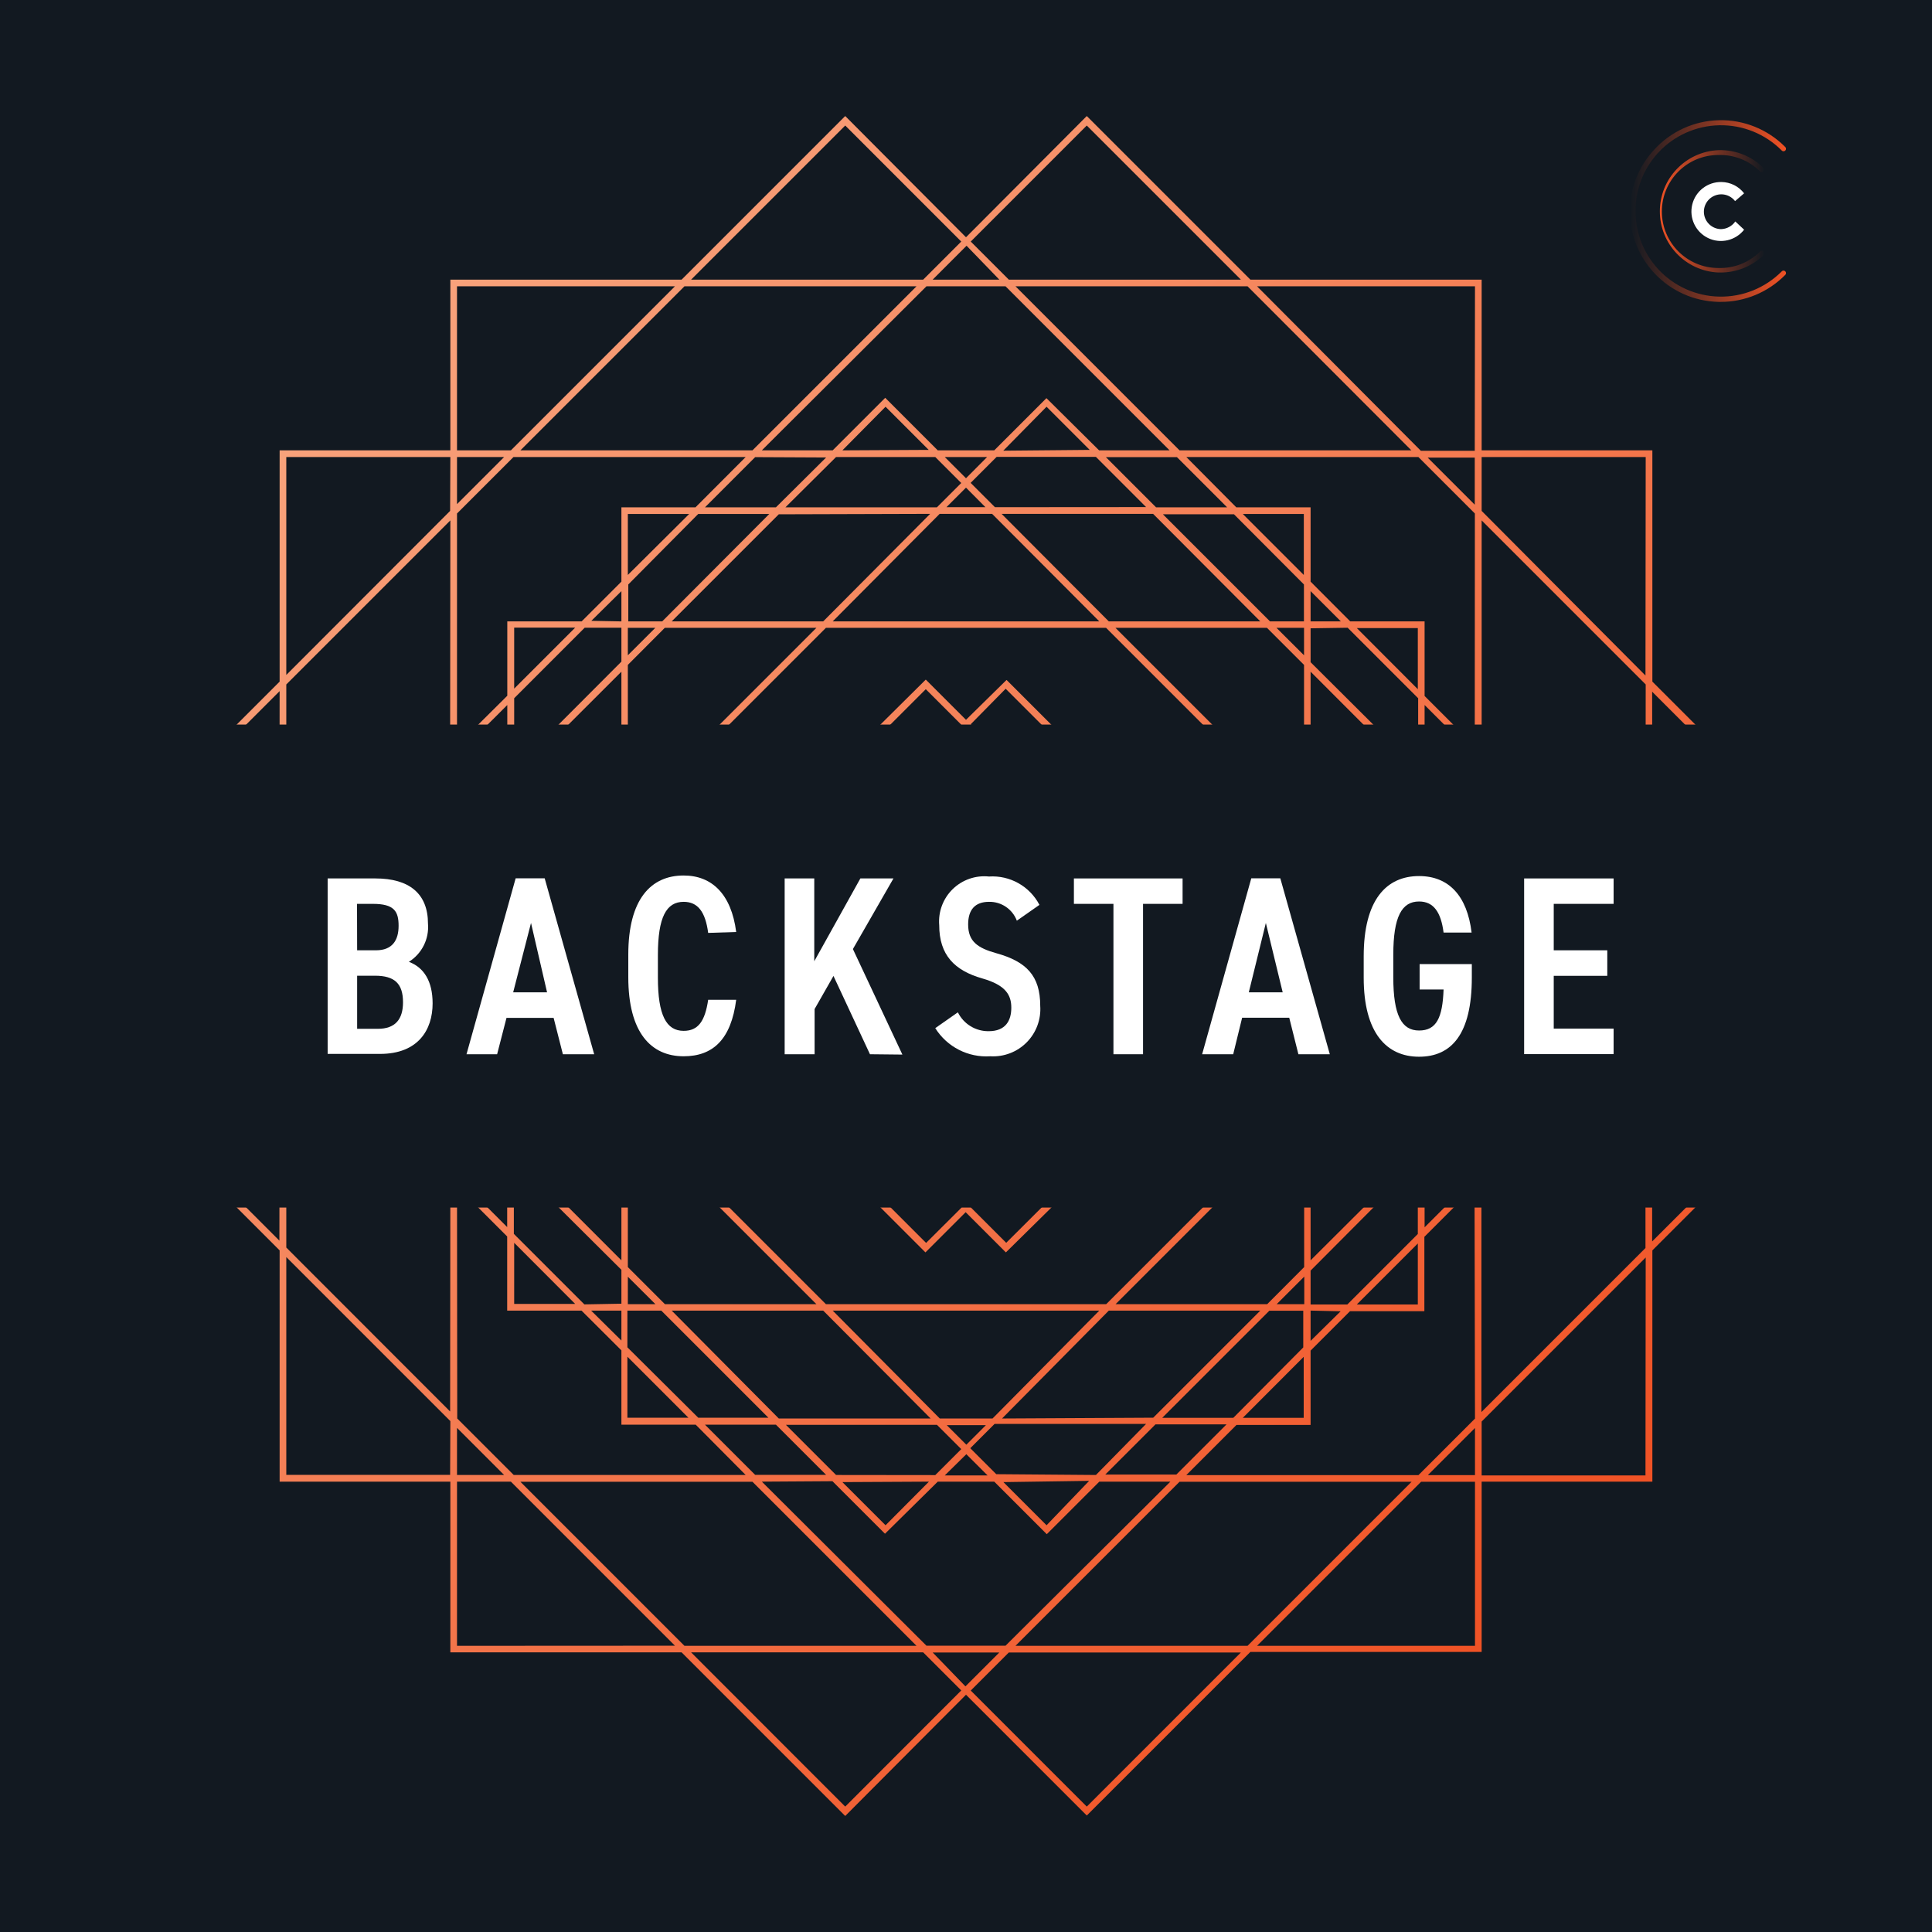
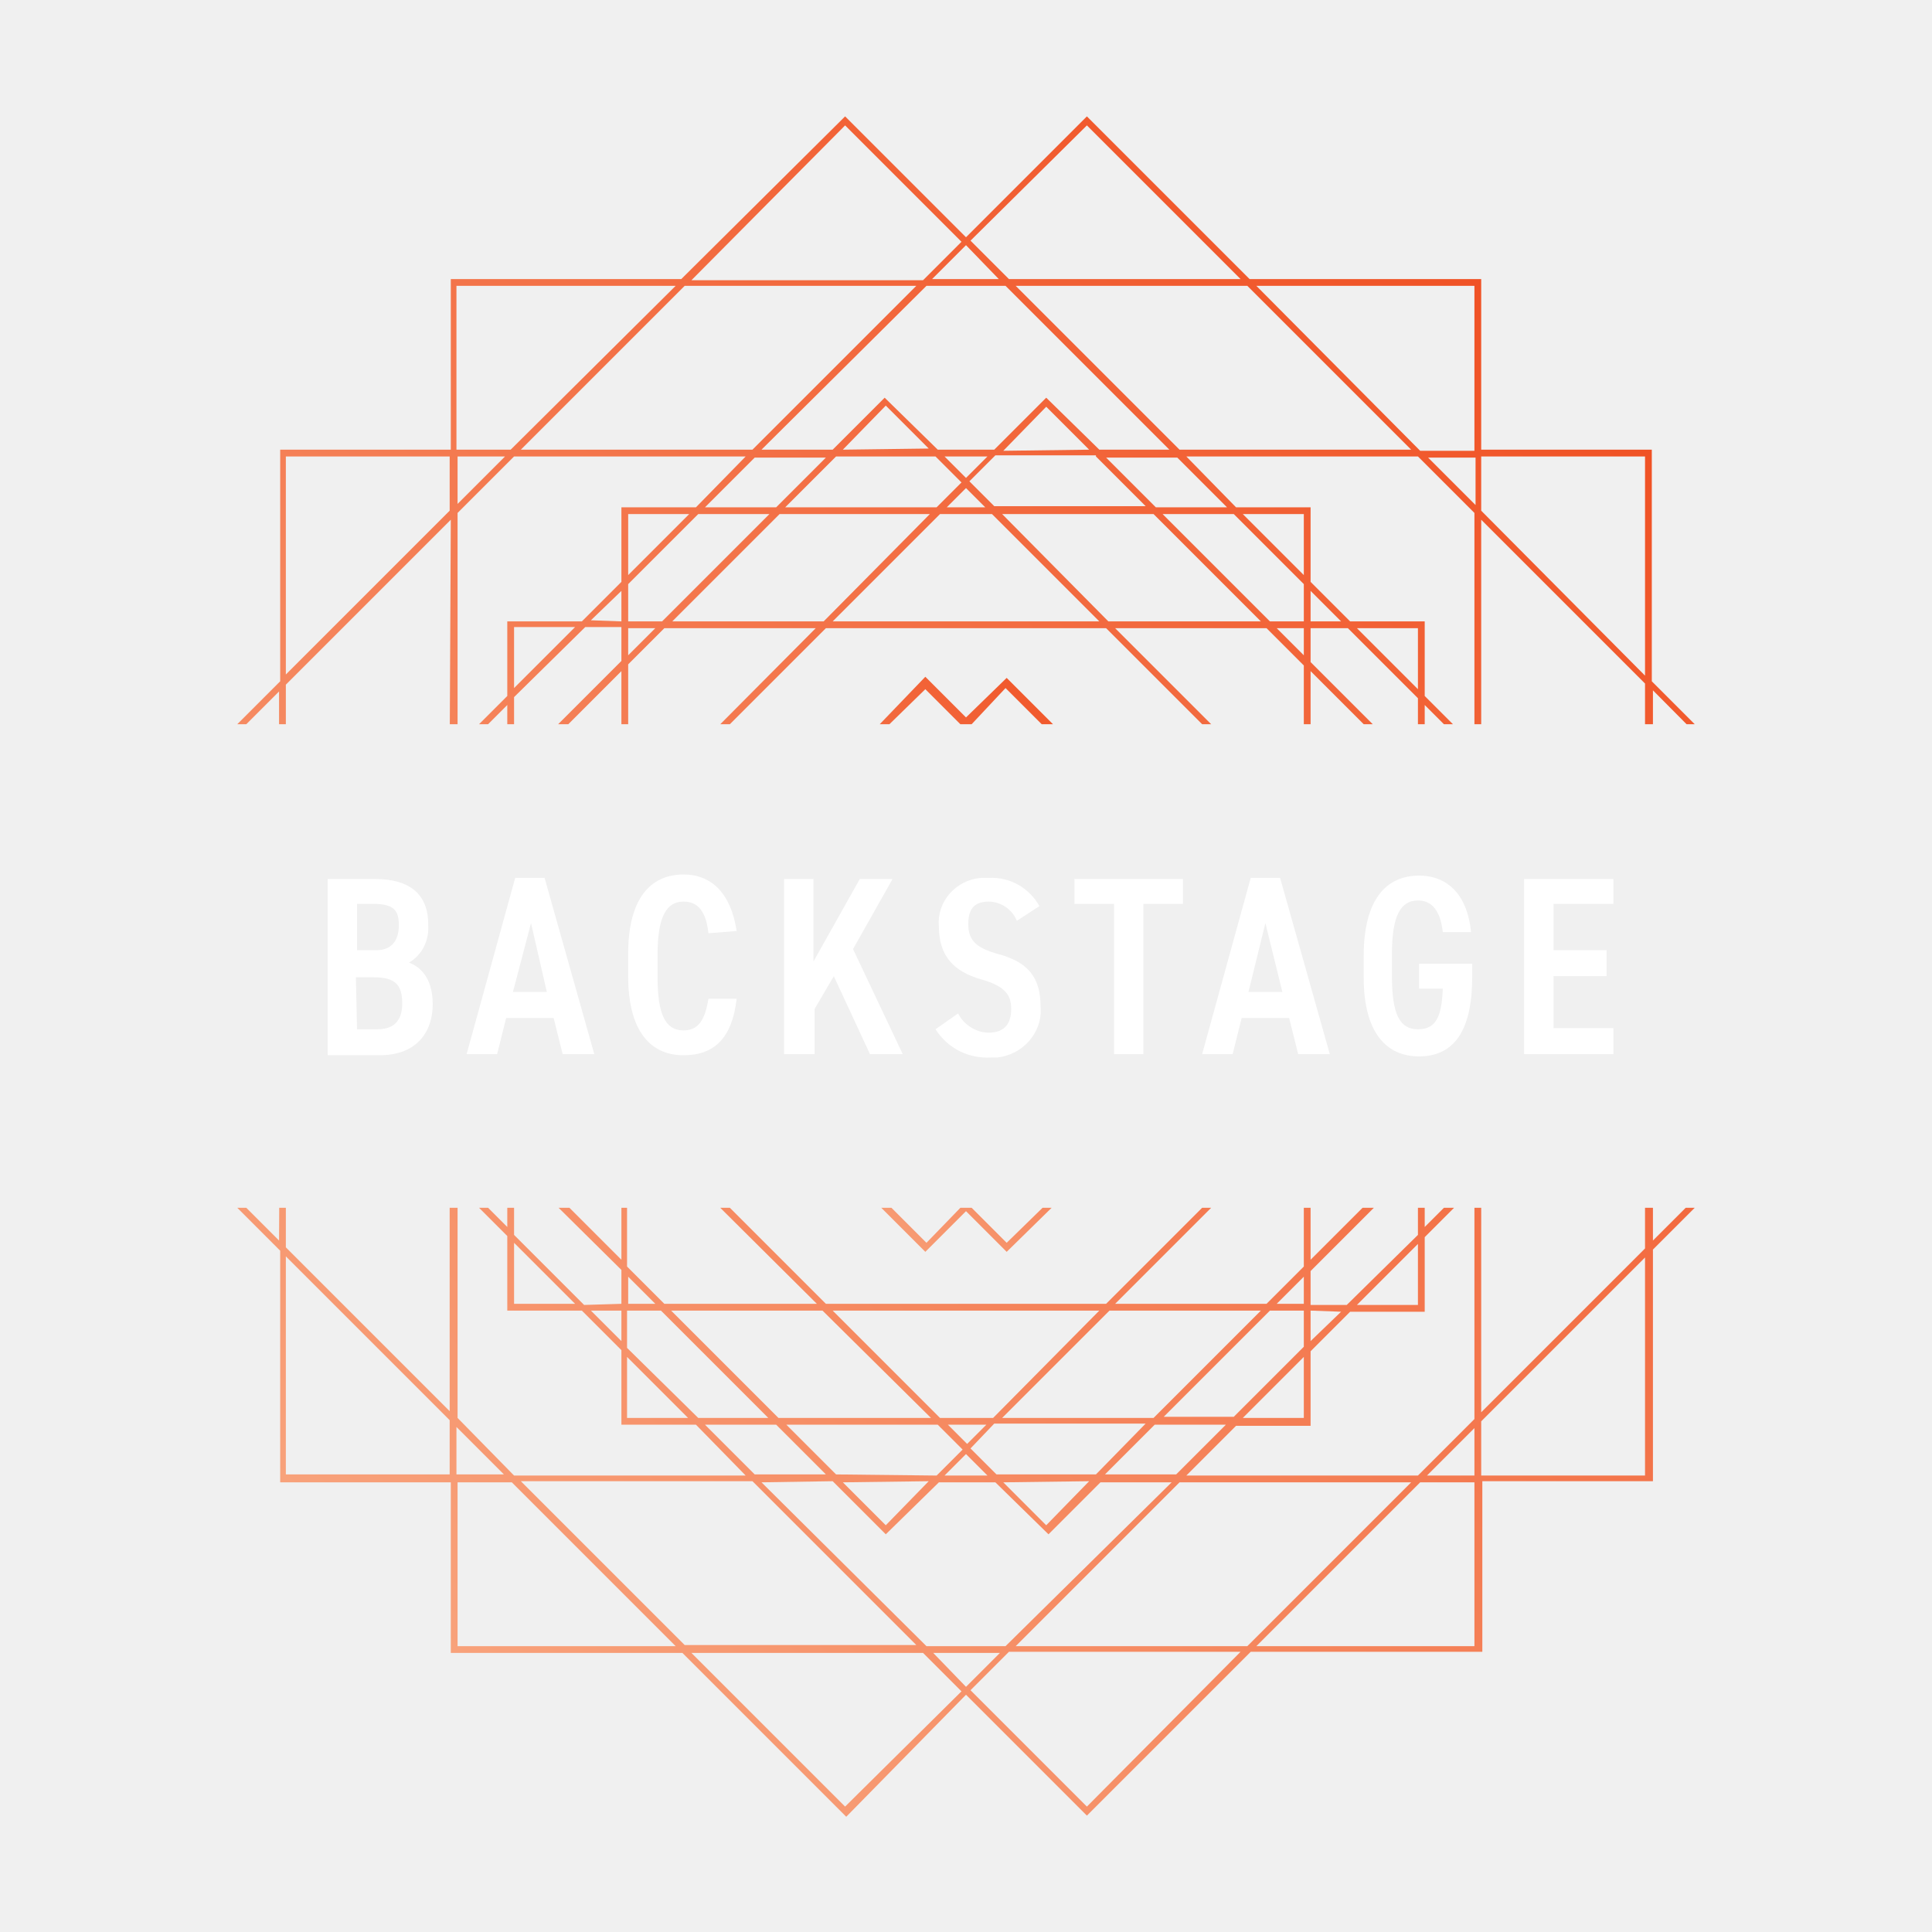
- <svg xmlns="http://www.w3.org/2000/svg" viewBox="0 0 171 171">
-   <defs>
-     <style>.cls-1{fill:#121921;}.cls-2{fill:#fff;}.cls-3{fill:url(#New_Gradient_Swatch_12);}.cls-4{fill:url(#linear-gradient);}.cls-5{fill:url(#New_Gradient_Swatch_2);}</style>
-     <linearGradient id="New_Gradient_Swatch_12" x1="144.28" y1="18.7" x2="158.02" y2="18.7" gradientUnits="userSpaceOnUse">
-       <stop offset="0" stop-color="#f05225" stop-opacity="0" />
-       <stop offset="1" stop-color="#f05225" />
-     </linearGradient>
-     <linearGradient id="linear-gradient" x1="146.87" y1="18.7" x2="156.18" y2="18.7" gradientUnits="userSpaceOnUse">
-       <stop offset="0" stop-color="#f05225" />
-       <stop offset="1" stop-color="#f05225" stop-opacity="0" />
-     </linearGradient>
-     <linearGradient id="New_Gradient_Swatch_2" x1="32.3" y1="32.3" x2="138.7" y2="138.7" gradientUnits="userSpaceOnUse">
-       <stop offset="0" stop-color="#f8a27b" />
-       <stop offset="1" stop-color="#f05225" />
-     </linearGradient>
-   </defs>
-   <g id="Layer_2" data-name="Layer 2">
-     <g id="Layer_1-2" data-name="Layer 1">
-       <rect class="cls-1" width="171" height="171" />
-       <path class="cls-2" d="M153.57,17.8a1.54,1.54,0,1,0-1.24,2.48,1.59,1.59,0,0,0,1.26-.68l.78.73a2.61,2.61,0,1,1-2-4.22,2.57,2.57,0,0,1,2,1Z" />
-       <path class="cls-3" d="M152.29,26.72h-.16a8,8,0,0,1-5.73-2.57,8,8,0,0,1,0-10.89A8,8,0,0,1,158,13a.22.22,0,1,1-.31.31,7.58,7.58,0,0,0-10.93.21,7.61,7.61,0,0,0,0,10.3,7.58,7.58,0,0,0,10.93.21.22.22,0,1,1,.31.31A8,8,0,0,1,152.29,26.72Z" />
-       <path class="cls-4" d="M152.28,24.12h-.18a5.42,5.42,0,0,1,0-10.83,5.44,5.44,0,0,1,4,1.58.22.22,0,0,1-.31.31,5,5,0,0,0-3.7-1.46,5,5,0,0,0,0,10,5,5,0,0,0,3.7-1.46.22.22,0,1,1,.31.31A5.44,5.44,0,0,1,152.28,24.12Z" />
-       <path class="cls-5" d="M160.73,74.81,146.25,60.33V39.86H131.14V24.75H110.67L96.19,10.27,85.5,21,74.81,10.27,60.33,24.75H39.86V39.86H24.75V60.33L10.27,74.81,21,85.5,10.27,96.19l14.48,14.48v20.47H39.86v15.11H60.33l14.48,14.48L85.5,150l10.69,10.69,14.48-14.48h20.47V131.14h15.11V110.67l14.48-14.48L150,85.5Zm-136,35L11.11,96.19,21.38,85.92l3.37,3.37Zm0-21.37-3-3,3-3Zm0-6.74-3.37,3.37L11.11,74.81,24.75,61.17Zm15.11,48.84H25.34V111.26l14.52,14.52Zm0-5.61L25.34,110.42V89.88L39.86,104.4Zm0-28.5L36,92.63l3.82-3.82Zm0-14.25L36,78.38l3.82-3.82Zm0-8.47-4.65,4.65L39.86,83V88l-4.65,4.65,4.65,4.65v6.29L25.34,89V82L39.86,67.43Zm0-7.12L25.34,81.12V60.58L39.86,46.06Zm0-21.37L25.34,59.74V40.45H39.86Zm85.08-5.36H104.4L89.88,25.34h20.54Zm-9.51,11.87V55h-3l-9.48-9.48h6.29ZM110,45.49h5.4v5.4Zm-.84,80h-6.29l9.48-9.48h3v3.25Zm6.23-5.4v5.4H110Zm-59.86-.84V116h3l9.48,9.48H61.8Zm5.4,6.23h-5.4v-5.4Zm27.25,5-2.3-2.3,2.15-2.15h13.41L97,130.55Zm8.22.59L92.63,135l-3.82-3.82ZM74,130.55l-4.44-4.44H82.93l2.15,2.15-2.3,2.3Zm8.22.59L78.38,135l-3.82-3.82Zm1.58-5h3.46l-1.73,1.73Zm1.73,2.57,1.88,1.88H83.62Zm3.16-3.16L98.14,116h13.41l-9.48,9.48Zm-.84,0H83.18L73.7,116H97.3Zm-5.48,0H68.93L59.45,116H72.86ZM58.85,115.43l-3.28-3.28V98.74l16.69,16.69Zm-.84,0H55.57V113ZM68.68,126.1l4.44,4.44H66.84L62.4,126.1Zm5,5,4.65,4.65L83,131.14H88l4.65,4.65,4.65-4.65h6.29L89,145.66H82L67.43,131.14Zm24.15-.59,4.44-4.44h6.29l-4.44,4.44ZM113,115.43l2.44-2.44v2.44Zm-.84,0H98.74l16.69-16.69v13.41Zm-14.25,0H73.1L55.57,97.9V73.1L73.1,55.57H97.9L115.43,73.1V97.9ZM61.8,45.49h6.29L58.61,55h-3V51.73Zm-6.23,5.4v-5.4H61ZM82.78,40.45l2.3,2.3L82.93,44.9H69.52L74,40.45Zm-8.22-.59L78.38,36l3.82,3.82Zm9.06.59h3.75L85.5,42.33Zm3.6,4.44H83.77l1.73-1.73Zm-4.89.59L72.86,55H59.45l9.48-9.48Zm.84,0h4.64L97.3,55H73.7Zm5.48,0h13.41L111.55,55H98.14Zm-.59-.59-2.15-2.15,2.3-2.3H97l4.44,4.44Zm.74-5L92.63,36l3.82,3.82Zm3.82-4.65L88,39.86H83l-4.65-4.65-4.65,4.65H67.43L82,25.34H89l14.52,14.52H97.28Zm-19.5,5.25L68.68,44.9H62.4l4.44-4.44ZM58,55.57,55.57,58V55.57Zm.84,0H72.26L55.57,72.26V58.85Zm39.89,0h13.41l3.28,3.28V72.26Zm14.25,0h2.44V58ZM102.32,44.9l-4.44-4.44h6.29l4.44,4.44ZM96.19,11.11l13.64,13.64H89.29l-3.37-3.37ZM88.45,24.75h-5.9l3-3ZM74.81,11.11,85.08,21.38l-3.37,3.37H61.17ZM60.58,25.34H81.12L66.6,39.86H46.06Zm-20.13,0H59.74L45.22,39.86H40.45Zm0,15.11h4.17l-4.17,4.17Zm0,5,5-5H66L61.56,44.9H55v6.58L51.48,55H44.9v6.58L40.45,66Zm11.27,70-6.24-6.24v-6.29L55,112.39v3ZM55,116v2.65L52.32,116Zm-4.09-.59h-5.4V110Zm-5.4-13.36V88.66L55,98.14v13.41Zm0-14.25V83.18L55,73.7V97.3Zm0-5.48V68.93L55,59.45V72.86Zm0-14.25V61.8l6.24-6.24H55v3Zm0-7.12v-5.4h5.4Zm6.83-6L55,52.32V55ZM40.45,66.84,44.9,62.4v6.29l-4.44,4.44Zm0,7.13,4.44-4.44V82.93l-2.15,2.15-2.3-2.3Zm4.44,9.81v3.46L43.17,85.5Zm-4.44-.15,1.88,1.88-1.88,1.88Zm0,4.59,2.3-2.3,2.15,2.15v13.41L40.45,97Zm0,9.66,4.44,4.44v6.29l-4.44-4.44Zm0,7.12,4.44,4.44V116h6.58L55,119.52v6.58h6.58L66,130.55H45.47l-5-5Zm0,21.38,4.17,4.17H40.45Zm0,19.29V131.14h4.77l14.52,14.52Zm5.61-14.52H66.6l14.52,14.52H60.58Zm28.75,28.75L61.17,146.25H81.71l3.37,3.37Zm7.74-13.64h5.9l-3,3Zm13.64,13.64L85.92,149.63l3.37-3.37h20.54Zm14.23-14.23H89.88l14.52-14.52h20.54Zm20.13,0H111.26l14.52-14.52h4.77Zm0-15.11h-4.17l4.17-4.17Zm0-5-5,5H105l4.44-4.44H116v-6.58l3.49-3.49h6.58v-6.58l4.44-4.44Zm-11.27-70,6.24,6.24v6.29L116,58.61v-3ZM116,55V52.32L118.68,55Zm4.09.59h5.4V61Zm5.4,13.36V82.34L116,72.86V59.45Zm0,14.25v4.64L116,97.3V73.7Zm0,5.48v13.41L116,111.55V98.14Zm0,14.25v6.29l-6.24,6.24H116v-3Zm0,7.13v5.4h-5.4Zm-6.83,6L116,118.68V116Zm11.87-11.87-4.44,4.44v-6.29l4.44-4.44Zm0-7.12-4.44,4.44V88.07l2.15-2.15,2.3,2.3Zm-4.44-9.81V83.77l1.73,1.73Zm4.44.15-1.88-1.88,1.88-1.88Zm0-4.59-2.3,2.3-2.15-2.15V69.52L130.55,74Zm0-9.66-4.44-4.44V62.4l4.44,4.44Zm0-7.12-4.44-4.44V55h-6.58L116,51.48V44.9h-6.58L105,40.45h20.54l5,5Zm0-21.37-4.17-4.17h4.17Zm0-4.77h-4.77L111.26,25.34h19.29Zm.59,34.7L135,78.38l-3.82,3.82Zm0,14.25L135,92.63l-3.82,3.82Zm14.52,41.74H131.14v-4.77l14.52-14.52Zm0-20.13-14.52,14.52V104.4l14.52-14.52Zm0-21.37-14.52,14.52V97.28l4.65-4.65L131.14,88V83l4.65-4.65-4.65-4.65V67.43L145.66,82Zm0-7.93L131.14,66.6V46.06l14.52,14.52Zm0-21.37L131.14,45.22V40.45h14.52Zm.59,1.43,13.64,13.64L149.63,85.08l-3.37-3.37Zm0,21.38,3,3-3,3Zm13.64,13.64-13.64,13.64V89.29l3.37-3.37ZM105.95,77V70.09h-5v-5H94l-4.91-4.91L85.5,63.71l-3.56-3.56L77,65.05H70.09v5h-5V77l-4.91,4.91,3.56,3.56-3.56,3.56L65.05,94v6.94h5v5H77l4.91,4.91,3.56-3.56,3.56,3.56L94,105.95h6.94v-5h5V94l4.91-4.91-3.56-3.56,3.56-3.56Zm-40.9,16.1L61,89.06l3.14-3.14.93.93Zm0-7.12-.51-.51.51-.51Zm0-1.85-.93.93L61,81.94l4.07-4.07Zm5,16.16H65.64V94.56L70.09,99Zm0-2.15-4.44-4.44V87.44l4.44,4.44Zm0-7.12L65.64,86.6V84.4L70.09,80Zm0-11.93-4.44,4.44V77.28l4.44-4.44Zm0-7.12-4.44,4.44V70.68h4.44Zm28.08-1.9H91.88l-4.44-4.44h6.29Zm-7.12,0H80l4.44-4.44h2.2Zm-2-9.11,4.07,4.07H86.85l-.93-.93ZM86,65.05H85l.51-.51ZM81.94,61l3.14,3.14-.93.93H77.87Zm-4.66,4.66h6.29l-4.44,4.44H72.83Zm-6.59,0h5.75L72,70.09H70.68Zm0,5h.72l-.72.72Zm0,1.56,1.56-1.56h6.29l-7.84,7.84Zm0,20.24,7.84,7.84H72.24l-1.56-1.56Zm0,7.13.72.72h-.72Zm0,5.75v-4.44H72l4.44,4.44Zm2.15-4.44h6.29l4.44,4.44H77.28Zm7.13,0H91l-4.44,4.44H84.4Zm2,9.11-4.07-4.07h6.29l.93.93ZM85,105.95h1l-.51.51ZM89.06,110l-3.14-3.14.93-.93h6.29Zm4.66-4.66H87.44l4.44-4.44h6.29Zm6.59,0H94.56L99,100.91h1.31Zm0-5H99.6l.72-.72Zm0-1.56-1.56,1.56H92.48l7.84-7.84Zm0-7.12-8.68,8.68H79.36l-8.68-8.68V79.36l8.68-8.68H91.64l8.68,8.68Zm0-13.11-7.84-7.84h6.29l1.56,1.56Zm0-7.12-.72-.72h.72Zm0-1.31H99l-4.44-4.44h5.75Zm5,30.23h-4.44V99l4.44-4.44Zm0-6.59-4.44,4.44V91.88l4.44-4.44Zm0-7.12L100.91,91V80l4.44,4.44Zm0-3-4.44-4.44V72.83l4.44,4.44Zm0-7.12L100.91,72V70.68h4.44Zm.59,8.56.51.51-.51.51ZM110,89.06l-4.07,4.07V86.85l.93-.93Zm-3.14-4-.93-.93V77.87L110,81.94Z" />
-       <rect class="cls-1" y="64.13" width="171" height="42.75" />
-       <path class="cls-2" d="M33.23,77.75c3,0,4.65,1.35,4.65,4a3.63,3.63,0,0,1-1.69,3.38c1.33.5,2.1,1.71,2.1,3.68,0,2.35-1.29,4.47-4.65,4.47H29V77.75Zm-1.62,6.36h1.67c1.44,0,2-.88,2-2.17S34.88,80,33,80h-1.4Zm0,6.95h1.83c1.56,0,2.23-.86,2.23-2.35,0-1.65-.74-2.35-2.48-2.35H31.61Z" />
-       <path class="cls-2" d="M41.29,93.31l4.35-15.57h2.57l4.38,15.57H49.82L49,90.09H44.83L44,93.31Zm4.13-5.48h3L47,81.69Z" />
-       <path class="cls-2" d="M62.68,82.57c-.25-1.89-.93-2.75-2.17-2.75-1.53,0-2.28,1.35-2.28,4.71v2c0,3.32.74,4.71,2.28,4.71,1.29,0,1.89-.86,2.17-2.75h2.48c-.45,3.5-2.05,5-4.65,5-2.89,0-4.9-2.1-4.9-7v-2c0-4.9,2-7,4.9-7,2.5,0,4.22,1.65,4.65,5Z" />
-       <path class="cls-2" d="M77,93.31l-3.23-6.93-1.67,2.93v4H69.45V77.75h2.62v7.33l4.08-7.33h2.93L75.49,84l4.38,9.34Z" />
-       <path class="cls-2" d="M90,81.49a2.58,2.58,0,0,0-2.46-1.67c-1.26,0-1.85.72-1.85,2,0,1.49.81,2.08,2.5,2.55,2.66.74,3.88,2,3.88,4.65a4.18,4.18,0,0,1-4.42,4.47A5.33,5.33,0,0,1,82.78,91l2-1.4a3,3,0,0,0,2.73,1.67c1.51,0,2-.95,2-2.08s-.5-2-2.57-2.59c-2.46-.7-3.81-2.08-3.81-4.71a4,4,0,0,1,4.4-4.31A4.69,4.69,0,0,1,92,80.09Z" />
-       <path class="cls-2" d="M104.67,77.75V80h-3.5V93.31H98.55V80h-3.5V77.75Z" />
-       <path class="cls-2" d="M106.4,93.31l4.35-15.57h2.57l4.38,15.57h-2.78l-.81-3.23h-4.17l-.79,3.23Zm4.13-5.48h3l-1.49-6.14Z" />
-       <path class="cls-2" d="M130.27,85.33v1.2c0,5-1.8,7-4.67,7s-4.9-2.1-4.9-7V84.65c0-5,2-7.11,4.9-7.11,2.64,0,4.26,1.76,4.65,5h-2.48c-.23-1.8-.88-2.75-2.17-2.75-1.53,0-2.28,1.35-2.28,4.71v2c0,3.36.74,4.71,2.28,4.71s2.08-1.13,2.17-3.63h-2.12V85.33Z" />
-       <path class="cls-2" d="M142.82,77.75V80h-5.3v4.11h4.74v2.26h-4.74v4.67h5.3v2.26H134.9V77.75Z" />
+ <svg xmlns="http://www.w3.org/2000/svg" xmlns:xlink="http://www.w3.org/1999/xlink" version="1.1" id="Layer_1" x="0px" y="0px" viewBox="0 0 171 171" style="enable-background:new 0 0 171 171;" xml:space="preserve">
+   <style type="text/css">
+ 	.st0{clip-path:url(#SVGID_2_);}
+ 	.st1{fill:url(#SVGID_3_);}
+ 	.st2{fill:url(#SVGID_4_);}
+ 	.st3{clip-path:url(#SVGID_6_);}
+ 	.st4{fill:url(#SVGID_7_);}
+ 	.st5{fill:url(#SVGID_8_);}
+ 	.st6{fill:#FFFFFF;}
+ </style>
+   <g id="Layer_2">
+     <g id="Layer_1-2">
+       <g>
+         <defs>
+           <rect id="SVGID_1_" width="171" height="64.1" />
+         </defs>
+         <clipPath id="SVGID_2_">
+           <use xlink:href="#SVGID_1_" style="overflow:visible;" />
+         </clipPath>
+         <g class="st0">
+           <linearGradient id="SVGID_3_" gradientUnits="userSpaceOnUse" x1="67.562" y1="103.442" x2="103.438" y2="67.567">
+             <stop offset="0" style="stop-color:#F8A27B" />
+             <stop offset="1" style="stop-color:#F05225" />
+           </linearGradient>
+           <path class="st1" d="M65,94v6.9h5v5h7l4.9,4.9l3.6-3.6l3.6,3.6l5-4.9h6.9v-5h5v-7l4.9-4.9l-3.6-3.6l3.6-3.6l-4.9-5v-6.9h-5v-5      h-7l-4.9-4.9l-3.6,3.5l-3.6-3.6L77,65h-6.9v5h-5v7l-4.9,4.9l3.6,3.6L60.2,89L65,94z M70.7,105.3v-4.4H72l4.4,4.4H70.7z       M70.7,100.3v-0.7l0.7,0.7H70.7z M72.8,100.9h6.3l4.4,4.4h-6.3L72.8,100.9z M80,100.9h11l-4.4,4.4h-2.2L80,100.9z M82,110      l-4.1-4.1h6.3l0.9,0.9L82,110z M85,105.9h1l-0.5,0.5L85,105.9z M89.1,110l-3.1-3.1l0.9-0.9h6.3L89.1,110z M93.7,105.3h-6.3      l4.4-4.4h6.3L93.7,105.3z M100.3,105.3h-5.8l4.4-4.4h1.3V105.3z M100.3,100.3h-0.7l0.7-0.7L100.3,100.3z M100.3,98.8l-1.6,1.6      h-6.3l7.8-7.8L100.3,98.8z M105.3,86.6l-4.4,4.4V80l4.4,4.4L105.3,86.6z M110,89l-4.1,4.1v-6.3l0.9-0.9L110,89z M105.9,77.9      l4.1,4.1l-3.1,3.1l-0.9-0.9V77.9z M105.9,85.1l0.5,0.5l-0.5,0.5V85.1z M100.9,70.7h4.4l0,5.8l-4.4-4.5V70.7z M100.9,72.8      l4.4,4.4v6.4l-4.4-4.4V72.8z M100.9,91.9l4.4-4.4v6.3l-4.4,4.4V91.9z M100.9,99l4.4-4.4v5.8h-4.4V99z M100.3,72.3l0,6.3      l-7.8-7.8h6.3L100.3,72.3z M99.6,70.7h0.7v0.7L99.6,70.7z M100.3,65.7v4.4H99l-4.4-4.4H100.3z M98.1,70.1h-6.2l-4.4-4.4h6.3      L98.1,70.1z M91,70.1H80l4.4-4.4h2.2L91,70.1z M89,60.9l4.1,4.1h-6.2l-0.9-0.9L89,60.9z M85.5,64.5L86,65h-1L85.5,64.5z       M81.9,61l3.1,3.1l-0.9,0.9h-6.3L81.9,61z M77.3,65.6h6.3l-4.4,4.4h-6.3L77.3,65.6z M72.2,70.6h6.3l-7.8,7.8l0-6.3L72.2,70.6z       M70.7,71.4v-0.7h0.7L70.7,71.4z M70.7,65.6h5.8L72,70.1h-1.3L70.7,65.6z M70.7,79.3l8.7-8.7h12.3l8.7,8.7l0,12.3l-8.7,8.7H79.4      l-8.7-8.7V79.3z M70.7,92.5l7.8,7.8h-6.3l-1.6-1.6L70.7,92.5z M70,100.3h-4.4v-5.7l4.5,4.4L70,100.3z M70,91l-4.4-4.4v-2.2      l4.5-4.4L70,91z M65.6,70.7H70V72l-4.4,4.4V70.7z M65.6,77.3l4.4-4.4v6.2l-4.4,4.4V77.3z M65.6,87.4l4.4,4.4v6.3l-4.4-4.4V87.4z       M61,81.9l4.1-4.1l0,6.3L64.1,85L61,81.9z M65,84.9v1l-0.5-0.5L65,84.9z M64.1,85.9l0.9,0.9l0,6.2l-4-4L64.1,85.9z" />
+           <linearGradient id="SVGID_4_" gradientUnits="userSpaceOnUse" x1="32.305" y1="138.685" x2="138.695" y2="32.295">
+             <stop offset="0" style="stop-color:#F8A27B" />
+             <stop offset="1" style="stop-color:#F05225" />
+           </linearGradient>
+           <path class="st2" d="M160.7,74.8l-14.5-14.5V39.8h-15.1V24.7h-20.5L96.2,10.3L85.5,21L74.8,10.3L60.3,24.7H39.9v15.1H24.8v20.5      L10.3,74.8L21,85.5L10.3,96.2l14.5,14.5v20.5h15.1v15.1h20.5l14.5,14.5L85.5,150l10.7,10.7l14.5-14.5h20.5v-15.1h15.1v-20.5      l14.5-14.5L150,85.5L160.7,74.8z M24.7,109.8L11.1,96.2l10.3-10.3l3.4,3.4L24.7,109.8z M21.7,85.4l3-3v6L21.7,85.4z M24.7,81.7      l-3.4,3.4L11.1,74.8l13.6-13.6L24.7,81.7z M39.8,130.5H25.3v-19.3l14.5,14.5L39.8,130.5z M39.8,124.9l-14.5-14.5V89.9l14.5,14.5      L39.8,124.9z M35.2,78.3l4.7,4.6v5l-4.6,4.7l4.6,4.6v6.3L25.3,89v-7l14.5-14.6l0,6.3L35.2,78.3z M39.8,82.2L36,78.4l3.8-3.8      L39.8,82.2z M39.8,96.4L36,92.6l3.8-3.8L39.8,96.4z M39.8,66.6L25.3,81.1V60.6L39.9,46L39.8,66.6z M39.8,45.2L25.3,59.7V40.4      h14.5L39.8,45.2z M159.9,74.8l-10.2,10.2l-3.4-3.4l0-20.5L159.9,74.8z M146.2,82.6l3,3l-3,3V82.6z M135,92.6l-3.8,3.8l-0.1-7.6      L135,92.6z M124.9,39.8h-20.5L89.9,25.3h20.5L124.9,39.8z M130.5,45.4l0,20.6l-4.4-4.4V55h-6.6l-3.5-3.5v-6.6h-6.6l-4.4-4.5      h20.5L130.5,45.4z M126.4,40.5h4.2v4.2L126.4,40.5z M130.5,66.8v6.3l-4.4-4.4v-6.3L130.5,66.8z M119.2,115.5H116v-3l9.5-9.5v6.3      L119.2,115.5z M125.5,110v5.4h-5.4L125.5,110z M118.7,116l-2.7,2.6V116L118.7,116z M116,111.5V98.1l9.5-9.5v13.4L116,111.5z       M116,97.3V73.7l9.5,9.5v4.6L116,97.3z M116,72.8V59.4l9.5,9.5v13.4L116,72.8z M116,58.6v-3l3.3,0l6.2,6.2v6.3L116,58.6z       M116,55v-2.7l2.7,2.7H116z M120.1,55.6h5.4V61L120.1,55.6z M40.5,125.5l0-20.5l4.4,4.4v6.6h6.6l3.5,3.5v6.6h6.6l4.4,4.5H45.5      L40.5,125.5z M44.6,130.5h-4.2v-4.2L44.6,130.5z M42.8,85.9l2.2,2.2v13.4L40.5,97v-8.8L42.8,85.9z M40.5,87.4v-3.8l1.9,1.9      L40.5,87.4z M43.2,85.5l1.7-1.7v3.5L43.2,85.5z M44.9,102.3v6.3l-4.4-4.4v-6.3L44.9,102.3z M51.8,55.5H55v3l-9.5,9.5v-6.3      L51.8,55.5z M45.5,60.9v-5.4h5.4L45.5,60.9z M52.3,54.9l2.7-2.6V55L52.3,54.9z M55,59.4v13.4l-9.5,9.5V68.9L55,59.4z M55,73.7      v23.6l-9.5-9.5v-4.6L55,73.7z M55,98.1v13.4l-9.5-9.5V88.6L55,98.1z M55,112.4v3l-3.3,0.1l-6.2-6.2v-6.3L55,112.4z M55,116v2.7      l-2.7-2.7H55z M50.9,115.4h-5.4V110L50.9,115.4z M115.4,51.7V55h-3l-9.5-9.5h6.3L115.4,51.7z M110,45.5h5.4v5.4L110,45.5z       M82.8,40.4l2.3,2.3l-2.2,2.2H69.5l4.5-4.5H82.8z M74.6,39.8l3.8-3.9l3.8,3.8L74.6,39.8z M97,40.4l4.4,4.4l-13.4,0l-2.2-2.2      l2.3-2.3H97z M88.8,39.9l3.8-3.9l3.8,3.8L88.8,39.9z M87.2,44.9h-3.4l1.7-1.7L87.2,44.9z M85.5,42.3l-1.9-1.9h3.8L85.5,42.3z       M82.3,45.5L72.9,55H59.5l9.5-9.5L82.3,45.5z M83.2,45.5h4.6l9.5,9.5H73.7L83.2,45.5z M88.7,45.5h13.4l9.5,9.5H98.1L88.7,45.5z       M112.1,55.6l3.3,3.3v13.4L98.7,55.6H112.1z M113,55.6h2.4V58L113,55.6z M102.3,44.9l-4.4-4.4h6.3l4.4,4.4H102.3z M97.3,39.8      l-4.7-4.6L88,39.8h-5l-4.7-4.6l-4.6,4.6h-6.3L82,25.3h7l14.5,14.5H97.3z M73.1,40.5l-4.4,4.4h-6.3l4.4-4.4L73.1,40.5z       M68.1,45.5L58.6,55h-3v-3.3l6.2-6.2H68.1z M55.6,50.9v-5.4H61L55.6,50.9z M58,55.6L55.6,58v-2.4H58z M58.8,55.6h13.4L55.6,72.3      V58.8L58.8,55.6z M73.1,55.6h24.8l17.5,17.5v24.8l-17.5,17.5H73.1L55.6,97.9V73.1L73.1,55.6z M88.2,130.5l-2.3-2.3L88,126h13.4      l-4.4,4.5L88.2,130.5z M96.4,131.1l-3.8,3.9l-3.8-3.8L96.4,131.1z M74,130.5l-4.4-4.4h13.4l2.2,2.2l-2.3,2.3L74,130.5z       M82.2,131.1l-3.8,3.9l-3.8-3.8L82.2,131.1z M83.2,125.5l-9.5-9.5h23.6l-9.4,9.5H83.2z M87.3,126.1l-1.7,1.7l-1.7-1.7H87.3z       M82.4,125.5H68.9l-9.5-9.5h13.4L82.4,125.5z M85.5,128.7l1.9,1.9h-3.8L85.5,128.7z M88.7,125.5l9.5-9.5h13.4l-9.5,9.5      L88.7,125.5z M98.7,115.4l16.7-16.7v13.4l-3.3,3.3H98.7z M72.3,115.4H58.8l-3.3-3.3V98.7L72.3,115.4z M58,115.4h-2.4V113      L58,115.4z M58.5,116l9.5,9.5h-6.2l-6.3-6.2V116H58.5z M60.9,125.5h-5.4v-5.4L60.9,125.5z M62.4,126.1h6.3l4.4,4.4h-6.3      L62.4,126.1z M73.7,131.1l4.7,4.7l4.7-4.6h5l4.7,4.6l4.6-4.6h6.3L89,145.6h-7l-14.6-14.5L73.7,131.1z M97.8,130.5l4.4-4.4h6.3      l-4.4,4.4H97.8z M102.9,125.5l9.5-9.5h3v3.2l-6.2,6.2H102.9z M115.4,120.1v5.4H110L115.4,120.1z M113,115.4l2.4-2.4v2.4H113z       M96.2,11.1l13.6,13.6H89.3l-3.4-3.4L96.2,11.1z M85.5,21.7l2.9,3h-5.9L85.5,21.7z M74.8,11.1l10.3,10.3l-3.4,3.4H61.2      L74.8,11.1z M60.6,25.3h20.5L66.6,39.8H46.1L60.6,25.3z M40.5,25.3h19.3L45.2,39.8h-4.8V25.3z M40.5,40.4h4.2l-4.2,4.2V40.4z       M40.5,45.4l5-5H66l-4.4,4.5H55v6.6L51.5,55h-6.6v6.6L40.5,66V45.4z M44.9,62.4v6.3l-4.4,4.4l0-6.3L44.9,62.4z M40.5,74l4.4-4.4      v13.4l-2.2,2.2l-2.3-2.3L40.5,74z M40.5,145.7v-14.5h4.8l14.5,14.5L40.5,145.7z M46.1,131.1h20.5l14.5,14.5H60.6L46.1,131.1z       M74.8,159.9l-13.6-13.6h20.5l3.4,3.4L74.8,159.9z M85.5,149.2l-2.9-3h5.9L85.5,149.2z M96.2,159.9l-10.3-10.3l3.4-3.4h20.5      L96.2,159.9z M110.4,145.7H89.9l14.5-14.5h20.5L110.4,145.7z M130.5,145.7h-19.3l14.5-14.5h4.8V145.7z M130.5,130.5h-4.2      l4.2-4.2V130.5z M125.5,130.5H105l4.4-4.4h6.6v-6.6l3.5-3.5h6.6v-6.6l4.4-4.4l0,20.5L125.5,130.5z M128.2,85.9l2.3,2.3l0,8.9      l-4.4,4.4V88.1L128.2,85.9z M126.1,87.3v-3.5l1.7,1.7L126.1,87.3z M128.7,85.5l1.9-1.9v3.8L128.7,85.5z M130.5,97.9v6.3      l-4.4,4.4v-6.3L130.5,97.9z M130.5,82.8l-2.3,2.3l-2.1-2.2V69.5l4.5,4.5L130.5,82.8z M130.5,39.9h-4.8l-14.5-14.6h19.3      L130.5,39.9z M131.1,125v-20.6l14.5-14.5v20.6L131.1,125z M145.6,130.6h-14.5v-4.8l14.5-14.5L145.6,130.6z M145.6,89.1      l-14.5,14.5v-6.3l4.7-4.6l-4.6-4.6v-5l4.6-4.7l-4.6-4.6v-6.3L145.7,82L145.6,89.1z M131.1,74.6l3.9,3.8l-3.8,3.8L131.1,74.6z       M145.6,81.1l-14.5-14.6V46l14.5,14.5L145.6,81.1z M145.6,59.8l-14.5-14.6v-4.8h14.5L145.6,59.8z M159.9,96.2l-13.6,13.6V89.3      l3.4-3.4L159.9,96.2z" />
+         </g>
+       </g>
+       <g>
+         <defs>
+           <rect id="SVGID_5_" y="106.9" width="171" height="64.1" />
+         </defs>
+         <clipPath id="SVGID_6_">
+           <use xlink:href="#SVGID_5_" style="overflow:visible;" />
+         </clipPath>
+         <g class="st3">
+           <linearGradient id="SVGID_7_" gradientUnits="userSpaceOnUse" x1="67.562" y1="103.453" x2="103.438" y2="67.578">
+             <stop offset="0" style="stop-color:#F8A27B" />
+             <stop offset="1" style="stop-color:#F05225" />
+           </linearGradient>
+           <path class="st4" d="M65,94v6.9h5v5h7l4.9,4.9l3.6-3.6l3.6,3.6l5-4.9h6.9v-5h5v-7l4.9-4.9l-3.6-3.6l3.6-3.6l-4.9-5v-6.9h-5v-5      h-7l-4.9-4.9l-3.6,3.5l-3.6-3.6L77,65h-6.9v5h-5v7l-4.9,4.9l3.6,3.6L60.2,89L65,94z M70.7,105.3v-4.4H72l4.4,4.4H70.7z       M70.7,100.3v-0.7l0.7,0.7H70.7z M72.8,100.9h6.3l4.4,4.4h-6.3L72.8,100.9z M80,100.9h11l-4.4,4.4h-2.2L80,100.9z M82,110      l-4.1-4.1h6.3l0.9,0.9L82,110z M85,106h1l-0.5,0.5L85,106z M89.1,110l-3.1-3.1l0.9-0.9h6.3L89.1,110z M93.7,105.3h-6.3l4.4-4.4      h6.3L93.7,105.3z M100.3,105.3h-5.8l4.4-4.4h1.3V105.3z M100.3,100.3h-0.7l0.7-0.7L100.3,100.3z M100.3,98.8l-1.6,1.6h-6.3      l7.8-7.8L100.3,98.8z M105.3,86.6l-4.4,4.4V80l4.4,4.4L105.3,86.6z M110,89.1l-4.1,4.1v-6.3l0.9-0.9L110,89.1z M105.9,77.9      l4.1,4.1l-3.1,3.1l-0.9-0.9V77.9z M105.9,85.1l0.5,0.5l-0.5,0.5V85.1z M100.9,70.7h4.4l0,5.8l-4.4-4.5V70.7z M100.9,72.8      l4.4,4.4v6.4l-4.4-4.4V72.8z M100.9,91.9l4.4-4.4v6.3l-4.4,4.4V91.9z M100.9,99l4.4-4.4v5.8h-4.4V99z M100.3,72.3l0,6.3      l-7.8-7.8h6.3L100.3,72.3z M99.6,70.7h0.7v0.7L99.6,70.7z M100.3,65.7v4.4H99l-4.4-4.4H100.3z M98.1,70.1h-6.2l-4.4-4.4h6.3      L98.1,70.1z M91,70.1H80l4.4-4.4h2.2L91,70.1z M89,61l4.1,4.1h-6.2l-0.9-0.9L89,61z M85.5,64.5L86,65h-1L85.5,64.5z M81.9,61      l3.1,3.1l-0.9,0.9h-6.3L81.9,61z M77.3,65.7h6.3l-4.4,4.4h-6.3L77.3,65.7z M72.2,70.7h6.3l-7.8,7.8l0-6.3L72.2,70.7z M70.7,71.4      v-0.7h0.7L70.7,71.4z M70.7,65.7h5.8L72,70.1h-1.3L70.7,65.7z M70.7,79.4l8.7-8.7h12.3l8.7,8.7l0,12.3l-8.7,8.7H79.4l-8.7-8.7      V79.4z M70.7,92.5l7.8,7.8h-6.3l-1.6-1.6L70.7,92.5z M70,100.3h-4.4v-5.7l4.5,4.4L70,100.3z M70,91l-4.4-4.4v-2.2l4.5-4.4L70,91      z M65.6,70.7H70V72l-4.4,4.4V70.7z M65.6,77.3l4.4-4.4v6.2l-4.4,4.4V77.3z M65.6,87.4l4.4,4.4v6.3l-4.4-4.4V87.4z M61,81.9      l4.1-4.1l0,6.3l-0.9,0.9L61,81.9z M65,85v1l-0.5-0.5L65,85z M64.1,85.9l0.9,0.9l0,6.2l-4-4L64.1,85.9z" />
+           <linearGradient id="SVGID_8_" gradientUnits="userSpaceOnUse" x1="32.305" y1="138.695" x2="138.695" y2="32.305">
+             <stop offset="0" style="stop-color:#F8A27B" />
+             <stop offset="1" style="stop-color:#F05225" />
+           </linearGradient>
+           <path class="st5" d="M160.7,74.8l-14.5-14.5V39.9h-15.1V24.8h-20.5L96.2,10.3L85.5,21L74.8,10.3L60.3,24.8H39.9v15.1H24.8v20.5      L10.3,74.8L21,85.5L10.3,96.2l14.5,14.5v20.5h15.1v15.1h20.5l14.5,14.5L85.5,150l10.7,10.7l14.5-14.5h20.5v-15.1h15.1v-20.5      l14.5-14.5L150,85.5L160.7,74.8z M24.7,109.8L11.1,96.2l10.3-10.3l3.4,3.4L24.7,109.8z M21.7,85.4l3-3v6L21.7,85.4z M24.7,81.7      l-3.4,3.4L11.1,74.8l13.6-13.6L24.7,81.7z M39.8,130.5H25.3v-19.3l14.5,14.5L39.8,130.5z M39.8,124.9l-14.5-14.5V89.9l14.5,14.5      L39.8,124.9z M35.2,78.4l4.7,4.6v5l-4.6,4.7l4.6,4.6v6.3L25.3,89v-7l14.5-14.6l0,6.3L35.2,78.4z M39.8,82.2L36,78.4l3.8-3.8      L39.8,82.2z M39.8,96.4L36,92.6l3.8-3.8L39.8,96.4z M39.8,66.6L25.3,81.1V60.6l14.5-14.5L39.8,66.6z M39.8,45.2L25.3,59.7V40.5      h14.5L39.8,45.2z M159.9,74.9l-10.2,10.2l-3.4-3.4l0-20.5L159.9,74.9z M146.2,82.6l3,3l-3,3V82.6z M135,92.6l-3.8,3.8l-0.1-7.6      L135,92.6z M124.9,39.9h-20.5L89.9,25.3h20.5L124.9,39.9z M130.5,45.5l0,20.6l-4.4-4.4V55h-6.6l-3.5-3.5v-6.6h-6.6l-4.4-4.5      h20.5L130.5,45.5z M126.4,40.5h4.2v4.2L126.4,40.5z M130.5,66.8v6.3l-4.4-4.4v-6.3L130.5,66.8z M119.2,115.5H116v-3l9.5-9.5v6.3      L119.2,115.5z M125.5,110.1v5.4h-5.4L125.5,110.1z M118.7,116.1l-2.7,2.6V116L118.7,116.1z M116,111.5V98.1l9.5-9.5v13.4      L116,111.5z M116,97.3V73.7l9.5,9.5v4.6L116,97.3z M116,72.9V59.5l9.5,9.5v13.4L116,72.9z M116,58.6v-3l3.3,0l6.2,6.2v6.3      L116,58.6z M116,55v-2.7l2.7,2.7H116z M120.1,55.6h5.4V61L120.1,55.6z M40.5,125.5l0-20.5l4.4,4.4v6.6h6.6l3.5,3.5v6.6h6.6      l4.4,4.5H45.5L40.5,125.5z M44.6,130.5h-4.2v-4.2L44.6,130.5z M42.8,85.9l2.2,2.2v13.4L40.5,97v-8.8L42.8,85.9z M40.5,87.4v-3.8      l1.9,1.9L40.5,87.4z M43.2,85.5l1.7-1.7v3.5L43.2,85.5z M44.9,102.3v6.3l-4.4-4.4v-6.3L44.9,102.3z M51.8,55.6H55v3l-9.5,9.5      v-6.3L51.8,55.6z M45.5,61v-5.4h5.4L45.5,61z M52.3,55l2.7-2.6V55L52.3,55z M55,59.5v13.4l-9.5,9.5V68.9L55,59.5z M55,73.7v23.6      l-9.5-9.5v-4.6L55,73.7z M55,98.1v13.4l-9.5-9.5V88.7L55,98.1z M55,112.4v3l-3.3,0.1l-6.2-6.2v-6.3L55,112.4z M55,116v2.7      l-2.7-2.7H55z M50.9,115.4h-5.4V110L50.9,115.4z M115.4,51.7V55h-3l-9.5-9.5h6.3L115.4,51.7z M110,45.5h5.4v5.4L110,45.5z       M82.8,40.5l2.3,2.3l-2.2,2.2H69.5l4.5-4.5H82.8z M74.6,39.9l3.8-3.9l3.8,3.8L74.6,39.9z M97,40.4l4.4,4.4l-13.4,0l-2.2-2.2      l2.3-2.3H97z M88.8,39.9l3.8-3.9l3.8,3.8L88.8,39.9z M87.2,44.9h-3.4l1.7-1.7L87.2,44.9z M85.5,42.3l-1.9-1.9h3.8L85.5,42.3z       M82.3,45.5L72.9,55H59.5l9.5-9.5L82.3,45.5z M83.2,45.5h4.6l9.5,9.5H73.7L83.2,45.5z M88.7,45.5h13.4l9.5,9.5H98.1L88.7,45.5z       M112.1,55.6l3.3,3.3v13.4L98.7,55.6H112.1z M113,55.6h2.4V58L113,55.6z M102.3,44.9l-4.4-4.4h6.3l4.4,4.4H102.3z M97.3,39.9      l-4.7-4.6L88,39.9h-5l-4.7-4.6l-4.6,4.6h-6.3L82,25.3h7l14.5,14.5H97.3z M73.1,40.5l-4.4,4.4h-6.3l4.4-4.4L73.1,40.5z       M68.1,45.5L58.6,55h-3v-3.3l6.2-6.2H68.1z M55.6,50.9v-5.4H61L55.6,50.9z M58,55.6L55.6,58v-2.4H58z M58.8,55.6h13.4L55.6,72.3      V58.8L58.8,55.6z M73.1,55.6h24.8l17.5,17.5v24.8l-17.5,17.5H73.1L55.6,97.9V73.1L73.1,55.6z M88.2,130.5l-2.3-2.3L88,126h13.4      l-4.4,4.5L88.2,130.5z M96.4,131.1l-3.8,3.9l-3.8-3.8L96.4,131.1z M74,130.5l-4.4-4.4h13.4l2.2,2.2l-2.3,2.3L74,130.5z       M82.2,131.1l-3.8,3.9l-3.8-3.8L82.2,131.1z M83.2,125.5l-9.5-9.5h23.6l-9.4,9.5H83.2z M87.3,126.1l-1.7,1.7l-1.7-1.7H87.3z       M82.4,125.5H68.9l-9.5-9.5h13.4L82.4,125.5z M85.5,128.7l1.9,1.9h-3.8L85.5,128.7z M88.7,125.5l9.5-9.5h13.4l-9.5,9.5      L88.7,125.5z M98.7,115.4l16.7-16.7v13.4l-3.3,3.3H98.7z M72.3,115.4H58.8l-3.3-3.3V98.7L72.3,115.4z M58,115.4h-2.4V113      L58,115.4z M58.5,116l9.5,9.5h-6.2l-6.3-6.2V116H58.5z M60.9,125.5h-5.4v-5.4L60.9,125.5z M62.4,126.1h6.3l4.4,4.4h-6.3      L62.4,126.1z M73.7,131.1l4.7,4.7l4.7-4.6h5l4.7,4.6l4.6-4.6h6.3L89,145.7h-7l-14.6-14.5L73.7,131.1z M97.8,130.5l4.4-4.4h6.3      l-4.4,4.4H97.8z M102.9,125.5l9.5-9.5h3v3.2l-6.2,6.2H102.9z M115.4,120.1v5.4H110L115.4,120.1z M113,115.4l2.4-2.4v2.4H113z       M96.2,11.1l13.6,13.6H89.3l-3.4-3.4L96.2,11.1z M85.5,21.8l2.9,3h-5.9L85.5,21.8z M74.8,11.1l10.3,10.3l-3.4,3.4H61.2      L74.8,11.1z M60.6,25.3h20.5L66.6,39.9H46.1L60.6,25.3z M40.5,25.3h19.3L45.2,39.9h-4.8V25.3z M40.5,40.5h4.2l-4.2,4.2V40.5z       M40.5,45.5l5-5H66l-4.4,4.5H55v6.6L51.5,55h-6.6v6.6L40.5,66V45.5z M44.9,62.4v6.3l-4.4,4.4l0-6.3L44.9,62.4z M40.5,74l4.4-4.4      v13.4l-2.2,2.2l-2.3-2.3L40.5,74z M40.5,145.7v-14.5h4.8l14.5,14.5L40.5,145.7z M46.1,131.1h20.5l14.5,14.5H60.6L46.1,131.1z       M74.8,159.9l-13.6-13.6h20.5l3.4,3.4L74.8,159.9z M85.5,149.3l-2.9-3h5.9L85.5,149.3z M96.2,159.9l-10.3-10.3l3.4-3.4h20.5      L96.2,159.9z M110.4,145.7H89.9l14.5-14.5h20.5L110.4,145.7z M130.5,145.7h-19.3l14.5-14.5h4.8V145.7z M130.5,130.6h-4.2      l4.2-4.2V130.6z M125.5,130.6H105l4.4-4.4h6.6v-6.6l3.5-3.5h6.6v-6.6l4.4-4.4l0,20.5L125.5,130.6z M128.2,85.9l2.3,2.3l0,8.9      l-4.4,4.4V88.1L128.2,85.9z M126.1,87.3v-3.5l1.7,1.7L126.1,87.3z M128.7,85.5l1.9-1.9v3.8L128.7,85.5z M130.5,97.9v6.3      l-4.4,4.4v-6.3L130.5,97.9z M130.5,82.8l-2.3,2.3l-2.1-2.2V69.5l4.5,4.5L130.5,82.8z M130.5,39.9h-4.8l-14.5-14.6h19.3      L130.5,39.9z M131.1,125v-20.6l14.5-14.5v20.6L131.1,125z M145.6,130.6h-14.5v-4.8l14.5-14.5L145.6,130.6z M145.6,89.1      l-14.5,14.5v-6.3l4.7-4.6l-4.6-4.6v-5l4.6-4.7l-4.6-4.6v-6.3L145.7,82L145.6,89.1z M131.1,74.6l3.9,3.8l-3.8,3.8L131.1,74.6z       M145.6,81.2l-14.5-14.6V46.1l14.5,14.5L145.6,81.2z M145.6,59.8l-14.5-14.6v-4.8h14.5L145.6,59.8z M159.9,96.2l-13.6,13.6V89.3      l3.4-3.4L159.9,96.2z" />
+         </g>
+       </g>
+       <path class="st6" d="M33.2,77.8c3,0,4.7,1.3,4.7,4c0.1,1.4-0.5,2.7-1.7,3.4c1.3,0.5,2.1,1.7,2.1,3.7c0,2.3-1.3,4.5-4.7,4.5H29    V77.8H33.2z M31.6,84.1h1.7c1.4,0,2-0.9,2-2.2S34.9,80,33,80h-1.4L31.6,84.1z M31.6,91.1h1.8c1.6,0,2.2-0.9,2.2-2.3    c0-1.7-0.7-2.3-2.5-2.3h-1.6L31.6,91.1z" />
+       <path class="st6" d="M41.3,93.3l4.3-15.6h2.6l4.4,15.6h-2.8L49,90.1h-4.2L44,93.3H41.3z M45.4,87.8h3L47,81.7L45.4,87.8z" />
+       <path class="st6" d="M62.7,82.6c-0.2-1.9-0.9-2.8-2.2-2.8c-1.5,0-2.3,1.3-2.3,4.7v2c0,3.3,0.7,4.7,2.3,4.7c1.3,0,1.9-0.9,2.2-2.8    h2.5c-0.4,3.5-2,5-4.7,5c-2.9,0-4.9-2.1-4.9-7v-2c0-4.9,2-7,4.9-7c2.5,0,4.2,1.7,4.7,5L62.7,82.6z" />
+       <path class="st6" d="M77,93.3l-3.2-6.9l-1.7,2.9v4h-2.7V77.8h2.6v7.3l4.1-7.3h2.9L75.5,84l4.4,9.3L77,93.3z" />
+       <path class="st6" d="M90,81.5c-0.4-1-1.4-1.7-2.5-1.7c-1.3,0-1.8,0.7-1.8,2c0,1.5,0.8,2.1,2.5,2.6c2.7,0.7,3.9,2,3.9,4.7    c0.2,2.3-1.6,4.3-3.9,4.5c-0.2,0-0.4,0-0.5,0c-2,0.1-3.8-0.8-4.9-2.5l2-1.4c0.5,1,1.6,1.7,2.7,1.7c1.5,0,2-0.9,2-2.1    s-0.5-2-2.6-2.6c-2.5-0.7-3.8-2.1-3.8-4.7c-0.2-2.2,1.5-4.1,3.7-4.3c0.2,0,0.5,0,0.7,0c1.9-0.1,3.6,0.9,4.5,2.5L90,81.5z" />
+       <path class="st6" d="M104.7,77.8V80h-3.5v13.3h-2.6V80h-3.5v-2.2H104.7z" />
+       <path class="st6" d="M106.4,93.3l4.3-15.6h2.6l4.4,15.6h-2.8l-0.8-3.2h-4.2l-0.8,3.2H106.4z M110.5,87.8h3l-1.5-6.1L110.5,87.8z" />
+       <path class="st6" d="M130.3,85.3v1.2c0,5-1.8,7-4.7,7s-4.9-2.1-4.9-7v-1.9c0-5,2-7.1,4.9-7.1c2.6,0,4.3,1.8,4.6,5h-2.5    c-0.2-1.8-0.9-2.8-2.2-2.8c-1.5,0-2.3,1.3-2.3,4.7v2c0,3.4,0.7,4.7,2.3,4.7s2.1-1.1,2.2-3.6h-2.1v-2.2H130.3z" />
+       <path class="st6" d="M142.8,77.8V80h-5.3v4.1h4.7v2.3h-4.7V91h5.3v2.3h-7.9V77.8H142.8z" />
    </g>
  </g>
</svg>
